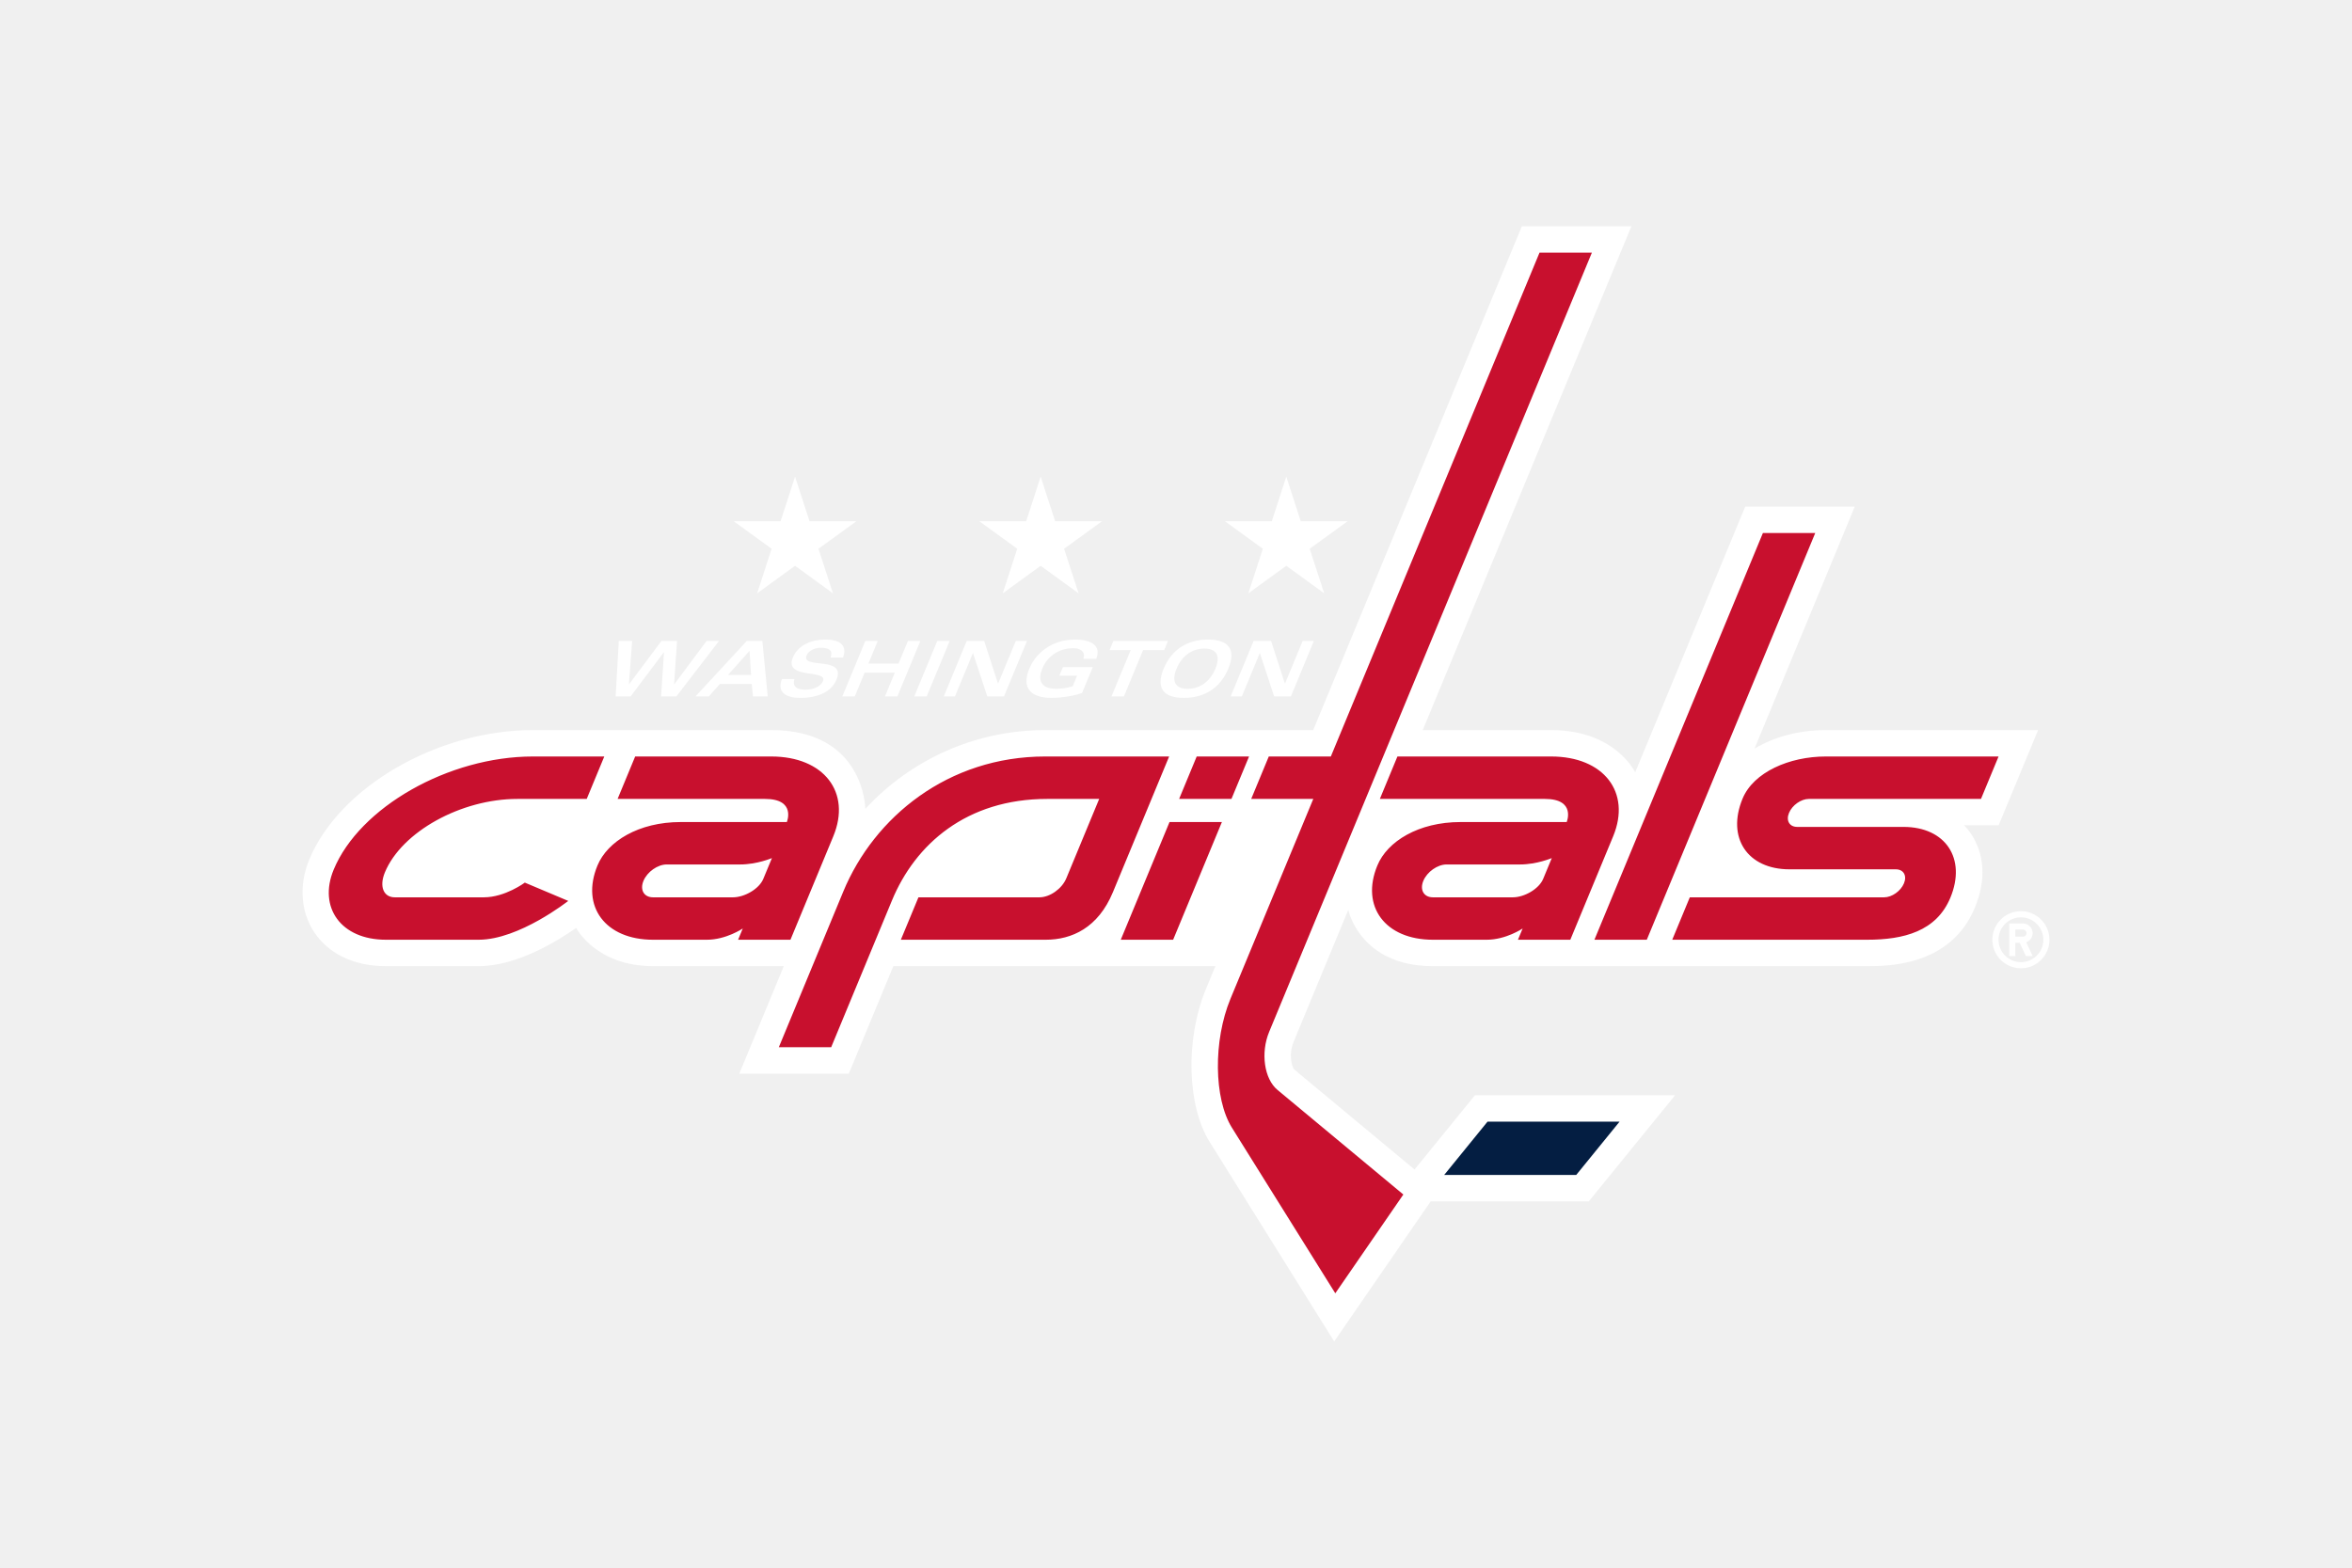
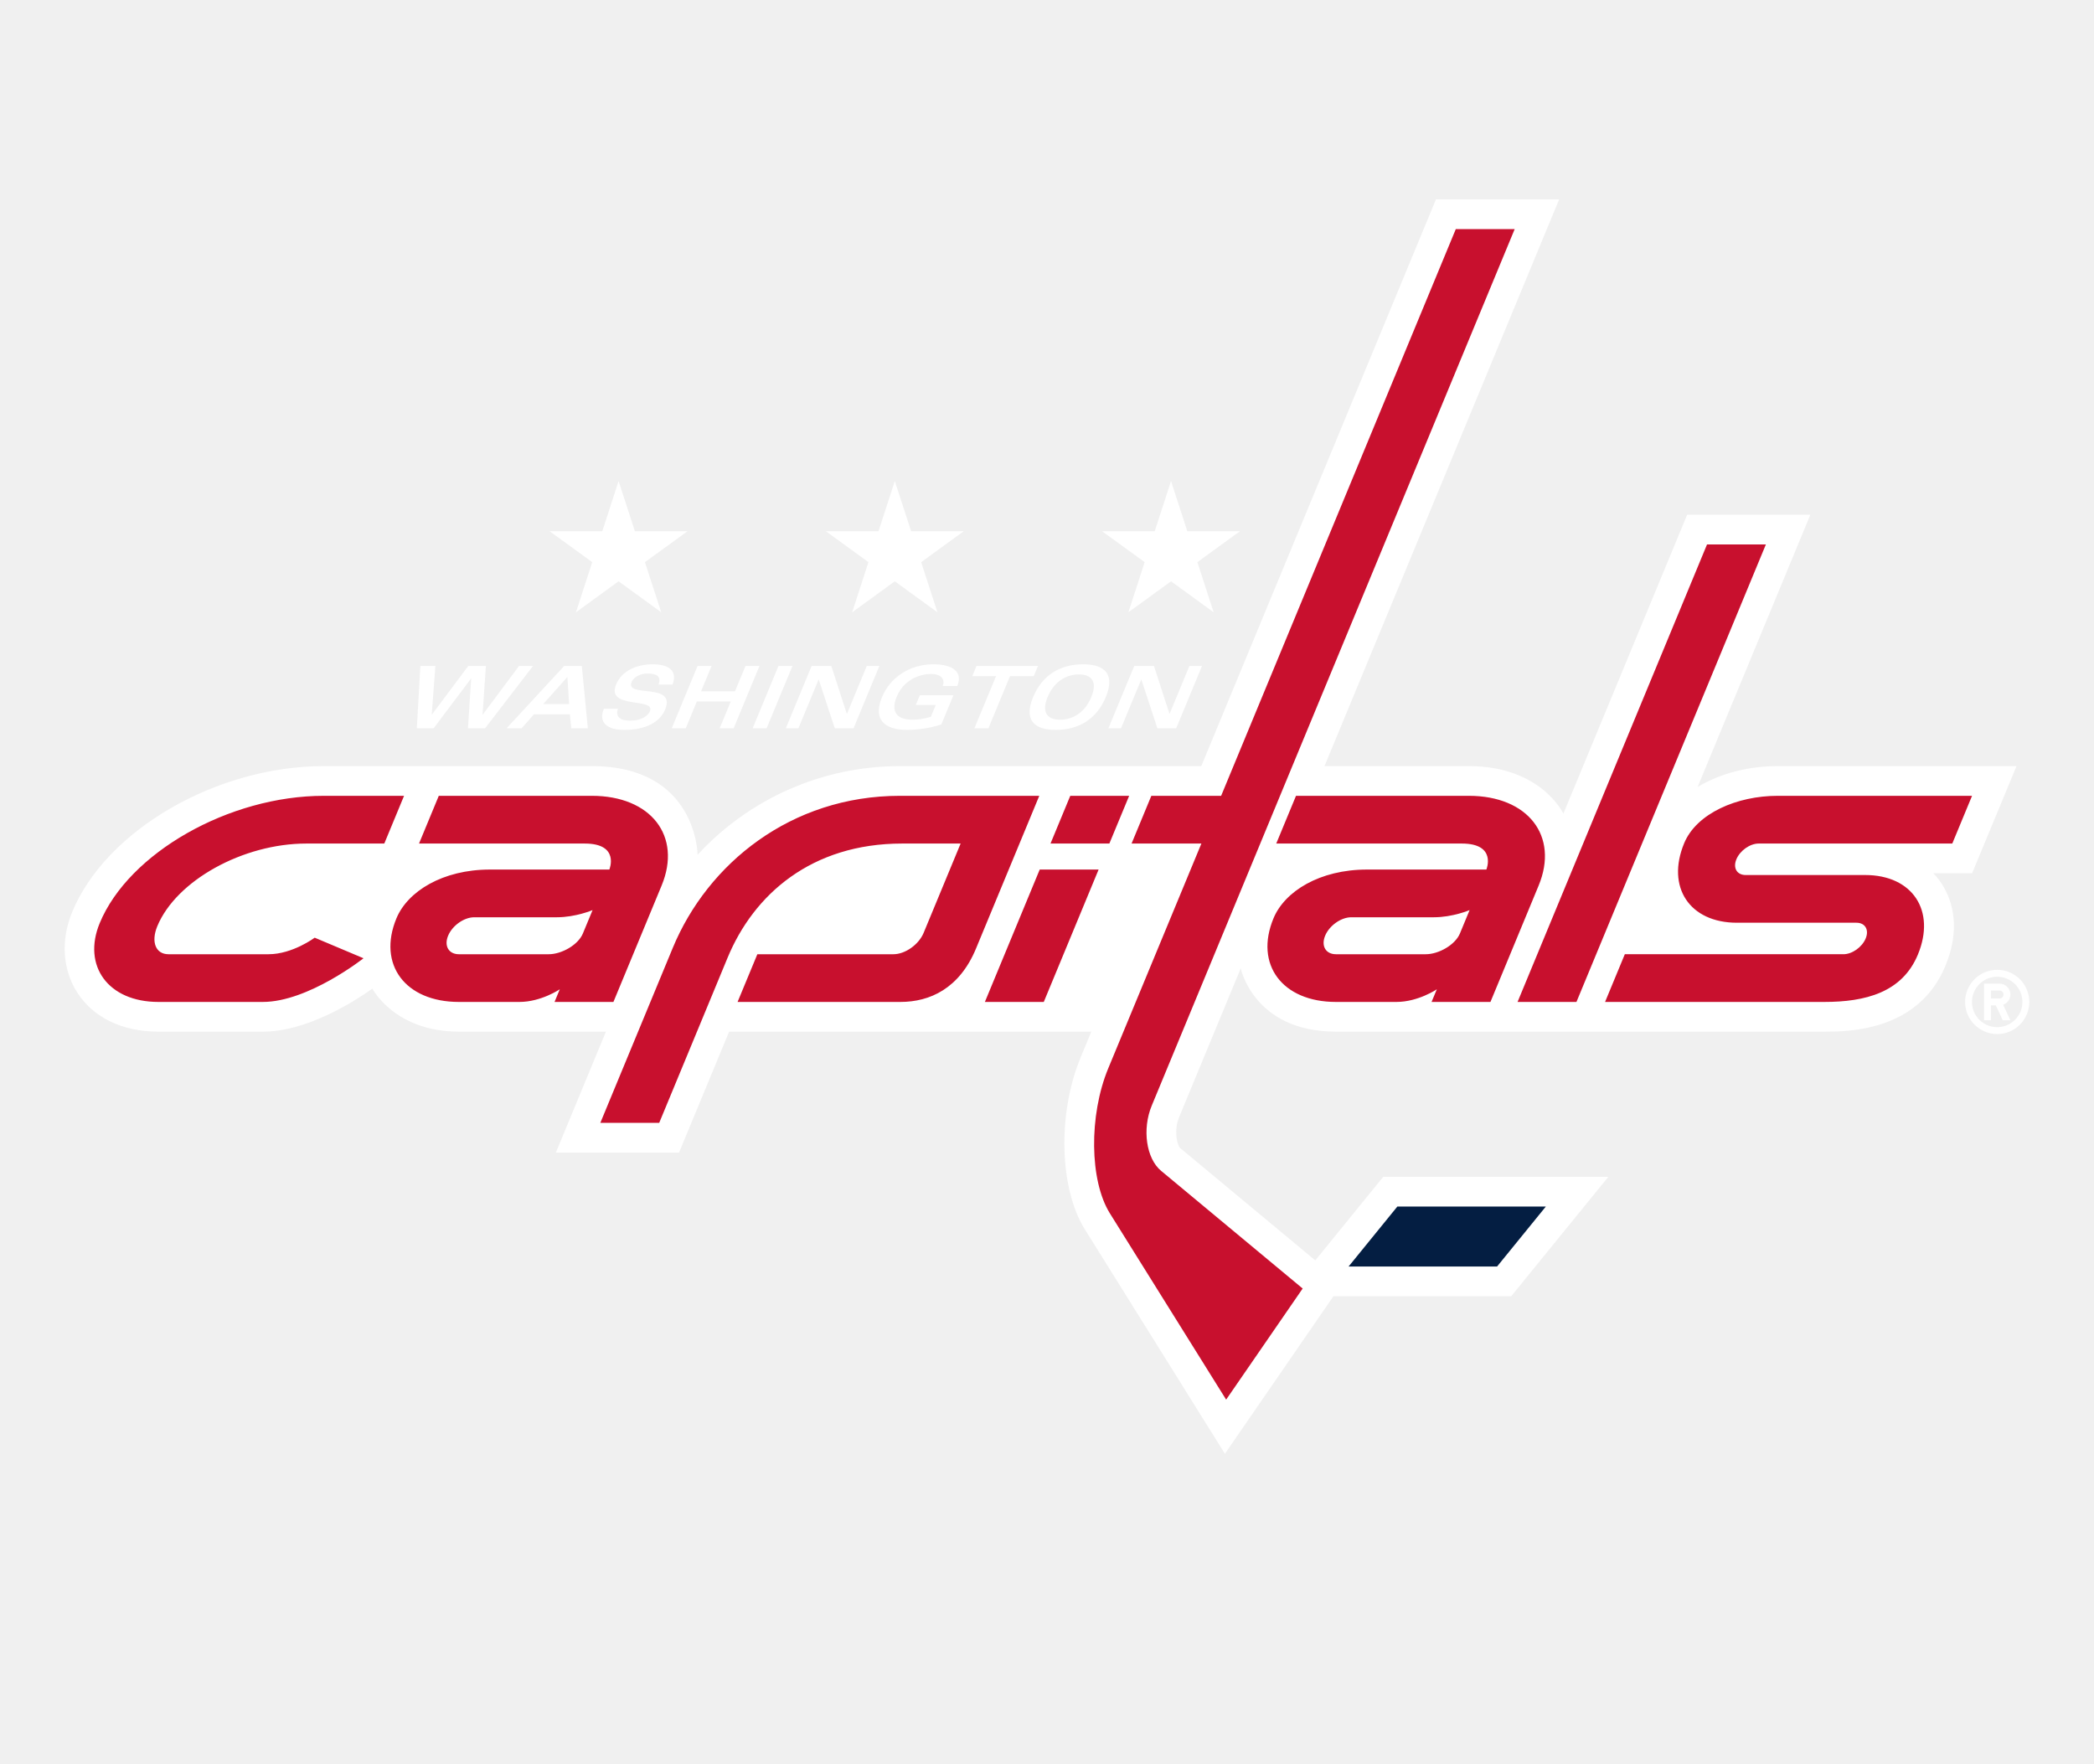
- <svg xmlns="http://www.w3.org/2000/svg" viewBox="0 0 960 640">
+ <svg xmlns="http://www.w3.org/2000/svg" viewBox="100 20 760 640">
  <path fill="#fff" d="M824.867 371.99c-6.433 0-11.655 5.217-11.655 11.654 0 6.429 5.222 11.652 11.655 11.652s11.648-5.223 11.648-11.652c0-6.437-5.215-11.653-11.648-11.653m0 20.806a9.1 9.1 0 0 1-3.503-.695 9.135 9.135 0 0 1-5.648-8.457 9.14 9.14 0 0 1 9.151-9.146c5.057 0 9.15 4.089 9.15 9.146s-4.093 9.152-9.15 9.152m4.788-11.853a3.94 3.94 0 0 0-1.159-2.793 3.94 3.94 0 0 0-2.795-1.155h-5.614v13.3h2.496v-5.401h1.79l2.522 5.402h2.76l-2.633-5.633a3.95 3.95 0 0 0 2.633-3.72m-3.954 1.454h-3.118v-2.911h3.118a1.453 1.453 0 0 1 1.029 2.485 1.46 1.46 0 0 1-1.029.426M309.038 242.219l15.472-11.243 15.474 11.243-5.909-18.194 15.469-11.235H330.42l-5.91-18.2-5.907 18.2H299.47l15.478 11.235zm100.25 0 15.469-11.243 15.481 11.243-5.913-18.194 15.477-11.235h-19.123l-5.922-18.2-5.904 18.2h-19.131l15.475 11.235zm121.632-29.43-5.908-18.198-5.909 18.199h-19.124l15.471 11.235-5.912 18.194 15.474-11.243 15.478 11.243-5.915-18.194 15.474-11.235zm-259.965 53.487h.058l-1.176 18.036h6.233l17.388-22.618h-5.071l-13.184 17.672h-.066l1.215-17.671h-6.393l-13.212 17.67h-.058l1.333-17.67h-5.454l-1.284 22.618h6.112zm35.885 12.969.505 5.068h6.012l-2.191-22.62h-6.385l-20.907 22.62h5.449l4.488-5.068zm-.911-13.538.632 9.833h-9.407zm13.245 11.52c-2.007 4.855.925 7.682 7.47 7.682 7.679 0 12.839-2.758 14.771-7.431 4.124-9.96-14.611-4.08-12.185-9.934.855-2.066 3.608-3.101 5.712-3.101 3.507 0 5.097 1.069 4.071 4.01h5.074c1.742-4.578-.68-7.355-7.294-7.355-5.258 0-11.022 2.095-13.177 7.325-3.771 9.083 14.373 4.625 12.273 9.685-.677 1.636-2.963 3.44-7.158 3.44-4.011 0-5.314-1.632-4.481-4.321zm29.719 7.086 4.021-9.714h12.312l-4.025 9.714h5.077l9.368-22.62h-5.068l-3.823 9.215h-12.308l3.809-9.214h-5.076l-9.375 22.619zm29.348 0 9.378-22.62h-5.077l-9.372 22.62zm11.539 0 7.323-17.67h.058l5.816 17.67h6.819l9.371-22.62h-4.569l-7.19 17.358h-.072l-5.62-17.357h-7.144l-9.364 22.619zm57.646-15.33c2.188-5.287-1.841-7.886-8.665-7.886-8.908 0-15.798 5.066-18.611 11.835-3.392 8.214.781 11.978 9.215 11.978 3.281 0 8.496-.636 12.291-2.008l4.384-10.563h-12.191l-1.457 3.505h7.233l-1.781 4.326c-2.835.78-4.659 1.034-6.635 1.034-6.952 0-7.517-4.104-5.77-8.3 2.435-5.885 7.853-8.297 12.614-8.297 2.51 0 5.257 1.217 4.105 4.378zm6.235 15.33h5.08l7.836-18.926h8.618l1.535-3.693h-22.309l-1.533 3.693h8.625zm29.562.596c8.339 0 14.831-3.977 18.119-11.92 3.291-7.922.08-11.892-8.259-11.892-8.331 0-14.834 3.97-18.12 11.893-3.29 7.94-.074 11.919 8.259 11.919zm-2.998-11.92c2.203-5.327 6.44-8.21 11.329-8.21 4.919 0 6.735 2.883 4.527 8.21-2.206 5.339-6.412 8.215-11.329 8.215-4.883 0-6.735-2.876-4.527-8.214m44.275 6.062h-.064l-5.615-17.357h-7.153l-9.368 22.619h4.57l7.324-17.67h.06l5.807 17.67h6.834l9.366-22.62h-4.574z" />
  <path fill="#fff" d="M266.546 394.422h53.371l-18.17 43.894h44.705l18.177-43.894h131.452l-3.815 9.223c-8.723 21.056-7.536 48.097 1.405 62.43l50.899 81.559 39.392-57.19h64.527l35.231-43.32h-81.697l-24.651 30.32-49.066-40.79c-1.096-1.033-2.366-6.357-.326-11.263l22.337-53.955s4.708 22.986 34.541 22.986h177.269c8.419 0 34.052 0 43.932-23.866 8.982-21.717-4.422-33.627-4.422-33.627h14.127l16.118-38.878h-86.668c-10.956 0-21.101 2.788-29.082 7.577l40.921-98.81H712.34l-44.925 108.496s-8.012-17.263-34.302-17.263h-52.4L665.88 92.366h-44.709l-85.174 205.685H426.644c-28.52 0-54.882 12.018-73.454 32.178 0 0-.215-32.178-38.387-32.178h-97.3c-38.897 0-78.989 23.218-91.267 52.859-8.671 20.929 3.536 43.512 31.253 43.512h37.908c15.774 0 32.535-10.497 39.762-15.608 0 0 8.044 15.608 31.389 15.608z" />
  <path fill="#c8102e" d="M211.192 326.155h28.286l7.169-17.321h-29.145c-34.336 0-70.736 20.684-81.31 46.198-6.38 15.425 2.992 28.61 21.296 28.61h37.909c16.477 0 36.537-15.851 36.537-15.851l-17.718-7.47s-8.039 6.006-16.753 6.006h-36.331c-4.551 0-6.43-4.374-4.039-10.177 6.868-16.571 31.088-29.995 54.099-29.995m55.354 57.488h21.965c7.89 0 14.655-4.592 14.655-4.592l-1.897 4.592h21.367l17.492-42.24c7.451-17.986-3.887-32.57-25.324-32.57h-55.551l-7.171 17.322h60.152c12.842 0 8.927 9.438 8.927 9.438h-43.319c-17.213 0-29.909 7.93-33.967 17.725-6.928 16.734 3.216 30.325 22.671 30.325m-3.908-24.035c1.534-3.69 5.778-6.696 9.485-6.696h29.983c6.854 0 12.966-2.603 12.966-2.603l-3.514 8.477c-1.717 4.16-7.718 7.542-12.402 7.542h-32.593c-3.705 0-5.463-3.01-3.925-6.72m307.737-50.774-7.17 17.32h67.333c12.849 0 8.93 9.439 8.93 9.439h-43.317c-17.211 0-29.912 7.93-33.956 17.725-6.942 16.734 3.2 30.325 22.664 30.325h21.956c7.894 0 14.668-4.592 14.668-4.592l-1.91 4.592h21.374l17.49-42.24c7.451-17.986-3.883-32.57-25.324-32.57zm59.497 49.953c-1.725 4.159-7.717 7.54-12.397 7.54h-32.6c-3.702 0-5.463-3.008-3.93-6.72 1.534-3.688 5.782-6.695 9.484-6.695h29.99c6.845 0 12.962-2.603 12.962-2.603l-3.509 8.477m42.288 24.856 68.753-166.038H719.55l-68.764 166.038zm-162.343-74.81h-21.369l-7.174 17.322h21.362zm-30.987 74.81 19.903-48.05h-21.376l-19.9 48.05zm232.42-57.601c-6.589 15.93 1.976 28.855 19.162 28.855h43.375c3.158 0 4.66 2.559 3.345 5.717-1.308 3.158-4.924 5.713-8.076 5.713h-79.341l-7.169 17.316h79.58c14.826 0 28.248-3.39 33.961-17.205 6.6-15.942-1.973-28.858-19.154-28.858h-43.37c-3.163 0-4.669-2.558-3.354-5.713 1.311-3.164 4.93-5.712 8.086-5.712h70.271l7.172-17.321h-70.524c-14.82 0-29.479 6.374-33.964 17.208m-371.997 101.49 24.822-59.942c9.477-22.884 30.353-41.435 63.382-41.435h21.194l-13.426 32.416c-1.765 4.264-6.708 7.757-10.968 7.757h-49.383l-7.177 17.316h59.108c10.675 0 21.427-4.875 27.441-19.411l22.951-55.4h-50.551c-39.66 0-69.842 24.707-82.463 55.176l-26.3 63.523z" />
  <path fill="#c8102e" d="M502.222 407.764c-7.06 17.08-6.793 40.749.597 52.602l42.199 67.614 27.775-40.326-51.377-42.71c-5.41-4.48-6.94-15.141-3.395-23.684l131.726-318.116h-21.374l-85.172 205.689h-25.332l-7.175 17.322h25.341z" />
  <path fill="#041e42" d="m607.154 457.907-17.691 21.76h53.891l17.694-21.76z" />
</svg>
